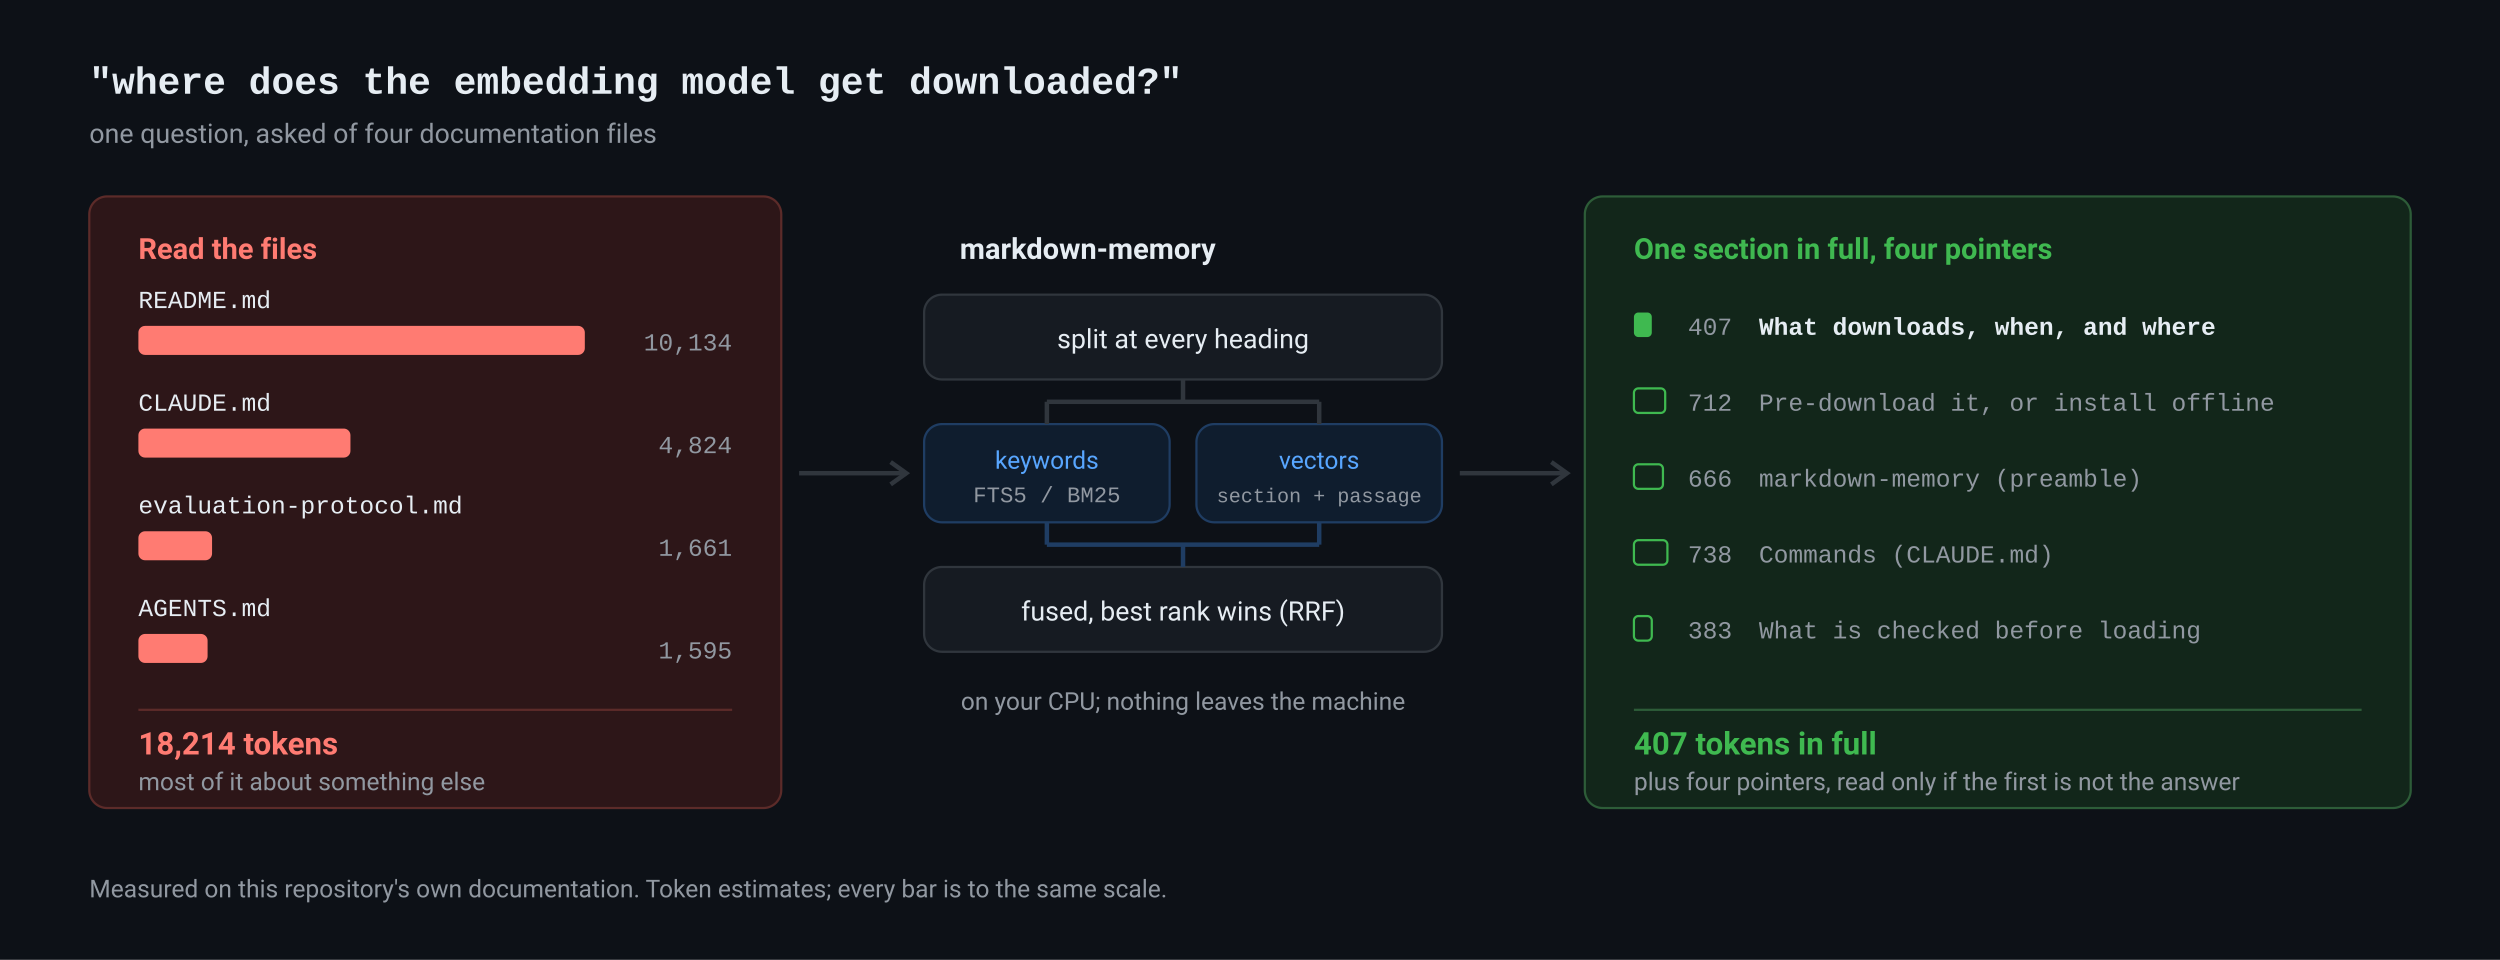
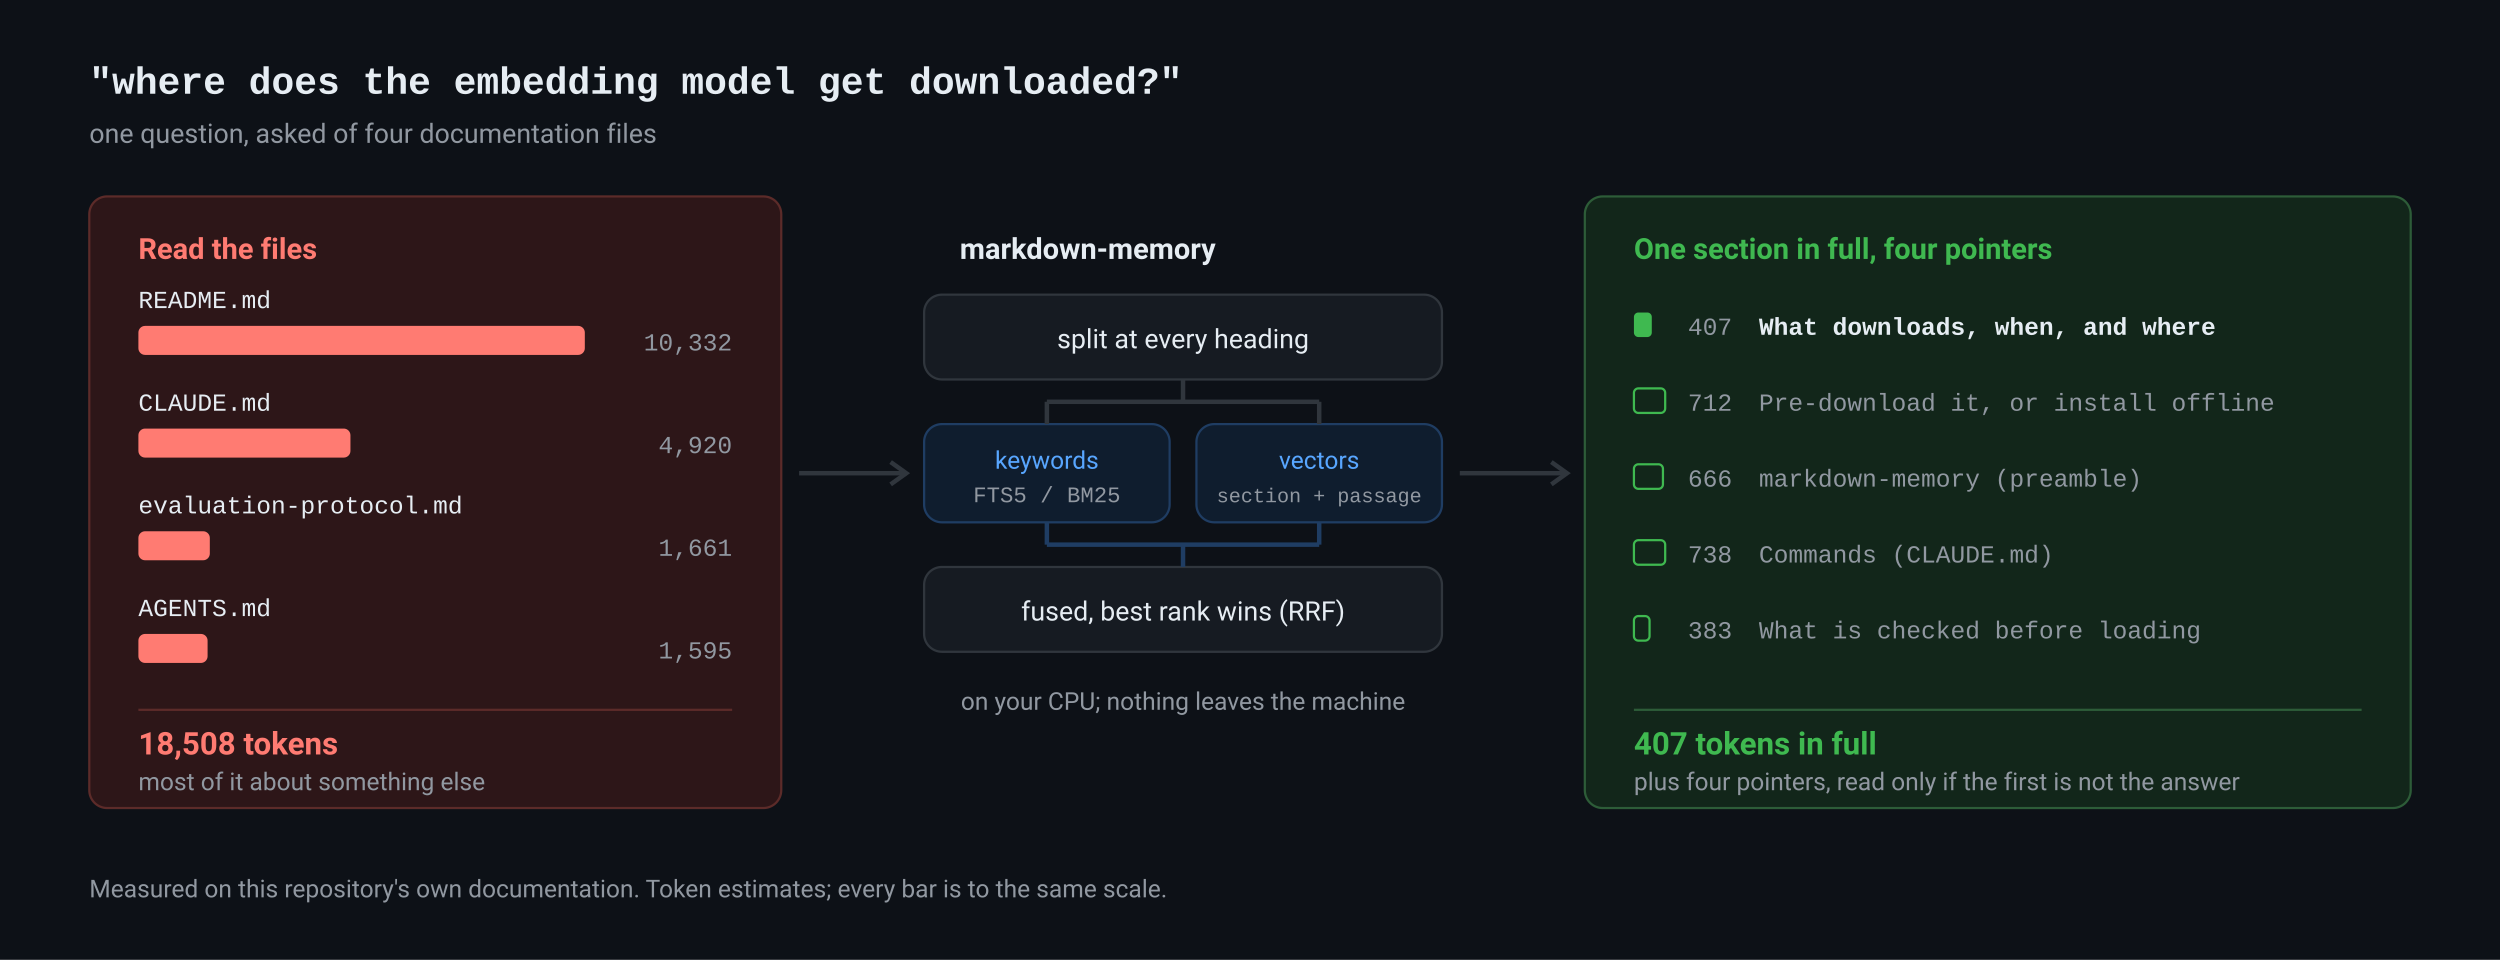
- <svg xmlns="http://www.w3.org/2000/svg" viewBox="0 0 1120 430" width="1120" height="430" role="img" aria-label="One question: reading four whole files costs 18,214 tokens; markdown-memory returns the section that answers in full, 407 tokens, with four pointers to the rest.">
+ <svg xmlns="http://www.w3.org/2000/svg" viewBox="0 0 1120 430" width="1120" height="430" role="img" aria-label="One question: reading four whole files costs 18,508 tokens; markdown-memory returns the section that answers in full, 407 tokens, with four pointers to the rest.">
  <rect width="1120" height="430" fill="#0d1117" />
  <text x="40" y="42" font-family="ui-monospace,SFMono-Regular,Menlo,Consolas,'Liberation Mono',monospace" font-size="17" font-weight="600" fill="#e6edf3" text-anchor="start">"where does the embedding model get downloaded?"</text>
  <text x="40" y="64" font-family="ui-sans-serif,-apple-system,BlinkMacSystemFont,'Segoe UI',Roboto,'Helvetica Neue',Arial,sans-serif" font-size="12" font-weight="400" fill="#9198a1" text-anchor="start">one question, asked of four documentation files</text>
  <rect x="40" y="88" width="310" height="274" rx="8" fill="#2d1618" stroke="#5c2b29" stroke-width="1" />
  <text x="62" y="116" font-family="ui-sans-serif,-apple-system,BlinkMacSystemFont,'Segoe UI',Roboto,'Helvetica Neue',Arial,sans-serif" font-size="13" font-weight="600" fill="#ff7b72" text-anchor="start">Read the files</text>
  <text x="62" y="138" font-family="ui-monospace,SFMono-Regular,Menlo,Consolas,'Liberation Mono',monospace" font-size="11" font-weight="400" fill="#e6edf3" text-anchor="start">README.md</text>
  <rect x="62" y="146" width="200" height="13" rx="3" fill="#ff7b72" stroke="none" stroke-width="1" />
-   <text x="328" y="157" font-family="ui-monospace,SFMono-Regular,Menlo,Consolas,'Liberation Mono',monospace" font-size="11" font-weight="400" fill="#9198a1" text-anchor="end">10,134</text>
+   <text x="328" y="157" font-family="ui-monospace,SFMono-Regular,Menlo,Consolas,'Liberation Mono',monospace" font-size="11" font-weight="400" fill="#9198a1" text-anchor="end">10,332</text>
  <text x="62" y="184" font-family="ui-monospace,SFMono-Regular,Menlo,Consolas,'Liberation Mono',monospace" font-size="11" font-weight="400" fill="#e6edf3" text-anchor="start">CLAUDE.md</text>
  <rect x="62" y="192" width="95" height="13" rx="3" fill="#ff7b72" stroke="none" stroke-width="1" />
-   <text x="328" y="203" font-family="ui-monospace,SFMono-Regular,Menlo,Consolas,'Liberation Mono',monospace" font-size="11" font-weight="400" fill="#9198a1" text-anchor="end">4,824</text>
+   <text x="328" y="203" font-family="ui-monospace,SFMono-Regular,Menlo,Consolas,'Liberation Mono',monospace" font-size="11" font-weight="400" fill="#9198a1" text-anchor="end">4,920</text>
  <text x="62" y="230" font-family="ui-monospace,SFMono-Regular,Menlo,Consolas,'Liberation Mono',monospace" font-size="11" font-weight="400" fill="#e6edf3" text-anchor="start">evaluation-protocol.md</text>
-   <rect x="62" y="238" width="33" height="13" rx="3" fill="#ff7b72" stroke="none" stroke-width="1" />
+   <rect x="62" y="238" width="32" height="13" rx="3" fill="#ff7b72" stroke="none" stroke-width="1" />
  <text x="328" y="249" font-family="ui-monospace,SFMono-Regular,Menlo,Consolas,'Liberation Mono',monospace" font-size="11" font-weight="400" fill="#9198a1" text-anchor="end">1,661</text>
  <text x="62" y="276" font-family="ui-monospace,SFMono-Regular,Menlo,Consolas,'Liberation Mono',monospace" font-size="11" font-weight="400" fill="#e6edf3" text-anchor="start">AGENTS.md</text>
  <rect x="62" y="284" width="31" height="13" rx="3" fill="#ff7b72" stroke="none" stroke-width="1" />
  <text x="328" y="295" font-family="ui-monospace,SFMono-Regular,Menlo,Consolas,'Liberation Mono',monospace" font-size="11" font-weight="400" fill="#9198a1" text-anchor="end">1,595</text>
  <path d="M62 318 L328 318" stroke="#5c2b29" stroke-width="1" />
-   <text x="62" y="338" font-family="ui-sans-serif,-apple-system,BlinkMacSystemFont,'Segoe UI',Roboto,'Helvetica Neue',Arial,sans-serif" font-size="14" font-weight="600" fill="#ff7b72" text-anchor="start">18,214 tokens</text>
+   <text x="62" y="338" font-family="ui-sans-serif,-apple-system,BlinkMacSystemFont,'Segoe UI',Roboto,'Helvetica Neue',Arial,sans-serif" font-size="14" font-weight="600" fill="#ff7b72" text-anchor="start">18,508 tokens</text>
  <text x="62" y="354" font-family="ui-sans-serif,-apple-system,BlinkMacSystemFont,'Segoe UI',Roboto,'Helvetica Neue',Arial,sans-serif" font-size="11" font-weight="400" fill="#9198a1" text-anchor="start">most of it about something else</text>
  <text x="430" y="116" font-family="ui-sans-serif,-apple-system,BlinkMacSystemFont,'Segoe UI',Roboto,'Helvetica Neue',Arial,sans-serif" font-size="13" font-weight="600" fill="#e6edf3" text-anchor="start">markdown-memory</text>
  <rect x="414" y="132" width="232" height="38" rx="8" fill="#161b22" stroke="#30363d" stroke-width="1" />
  <text x="530" y="156" font-family="ui-sans-serif,-apple-system,BlinkMacSystemFont,'Segoe UI',Roboto,'Helvetica Neue',Arial,sans-serif" font-size="12" font-weight="400" fill="#e6edf3" text-anchor="middle">split at every heading</text>
  <rect x="414" y="190" width="110" height="44" rx="8" fill="#0f1d2e" stroke="#1f3d63" stroke-width="1" />
  <text x="469" y="210" font-family="ui-sans-serif,-apple-system,BlinkMacSystemFont,'Segoe UI',Roboto,'Helvetica Neue',Arial,sans-serif" font-size="11" font-weight="400" fill="#58a6ff" text-anchor="middle">keywords</text>
  <text x="469" y="225" font-family="ui-monospace,SFMono-Regular,Menlo,Consolas,'Liberation Mono',monospace" font-size="10" font-weight="400" fill="#9198a1" text-anchor="middle">FTS5 / BM25</text>
  <rect x="536" y="190" width="110" height="44" rx="8" fill="#0f1d2e" stroke="#1f3d63" stroke-width="1" />
  <text x="591" y="210" font-family="ui-sans-serif,-apple-system,BlinkMacSystemFont,'Segoe UI',Roboto,'Helvetica Neue',Arial,sans-serif" font-size="11" font-weight="400" fill="#58a6ff" text-anchor="middle">vectors</text>
  <text x="591" y="225" font-family="ui-monospace,SFMono-Regular,Menlo,Consolas,'Liberation Mono',monospace" font-size="9" font-weight="400" fill="#9198a1" text-anchor="middle">section + passage</text>
  <rect x="414" y="254" width="232" height="38" rx="8" fill="#161b22" stroke="#30363d" stroke-width="1" />
  <text x="530" y="278" font-family="ui-sans-serif,-apple-system,BlinkMacSystemFont,'Segoe UI',Roboto,'Helvetica Neue',Arial,sans-serif" font-size="12" font-weight="400" fill="#e6edf3" text-anchor="middle">fused, best rank wins (RRF)</text>
  <path d="M530 170 L530 180 M469 180 L591 180 M469 180 L469 190 M591 180 L591 190" stroke="#30363d" stroke-width="2" fill="none" />
  <path d="M469 234 L469 244 M591 234 L591 244 M469 244 L591 244 M530 244 L530 254" stroke="#1f3d63" stroke-width="2" fill="none" />
  <text x="530" y="318" font-family="ui-sans-serif,-apple-system,BlinkMacSystemFont,'Segoe UI',Roboto,'Helvetica Neue',Arial,sans-serif" font-size="11" font-weight="400" fill="#9198a1" text-anchor="middle">on your CPU; nothing leaves the machine</text>
  <path d="M358 212 L406 212" stroke="#30363d" stroke-width="2" fill="none" />
  <path d="M399 207 L406 212 L399 217" fill="none" stroke="#30363d" stroke-width="2" />
  <path d="M654 212 L702 212" stroke="#30363d" stroke-width="2" fill="none" />
  <path d="M695 207 L702 212 L695 217" fill="none" stroke="#30363d" stroke-width="2" />
  <rect x="710" y="88" width="370" height="274" rx="8" fill="#12261a" stroke="#2d5c38" stroke-width="1" />
  <text x="732" y="116" font-family="ui-sans-serif,-apple-system,BlinkMacSystemFont,'Segoe UI',Roboto,'Helvetica Neue',Arial,sans-serif" font-size="13" font-weight="600" fill="#3fb950" text-anchor="start">One section in full, four pointers</text>
  <rect x="732" y="140" width="8" height="11" rx="2" fill="#3fb950" stroke="none" stroke-width="1" />
  <text x="776" y="150" font-family="ui-monospace,SFMono-Regular,Menlo,Consolas,'Liberation Mono',monospace" font-size="11" font-weight="400" fill="#9198a1" text-anchor="end">407</text>
  <text x="788" y="150" font-family="ui-monospace,SFMono-Regular,Menlo,Consolas,'Liberation Mono',monospace" font-size="11" font-weight="600" fill="#e6edf3" text-anchor="start">What downloads, when, and where</text>
  <rect x="732" y="174" width="14" height="11" rx="2" fill="none" stroke="#3fb950" stroke-width="1" />
  <text x="776" y="184" font-family="ui-monospace,SFMono-Regular,Menlo,Consolas,'Liberation Mono',monospace" font-size="11" font-weight="400" fill="#9198a1" text-anchor="end">712</text>
  <text x="788" y="184" font-family="ui-monospace,SFMono-Regular,Menlo,Consolas,'Liberation Mono',monospace" font-size="11" font-weight="400" fill="#9198a1" text-anchor="start">Pre-download it, or install offline</text>
  <rect x="732" y="208" width="13" height="11" rx="2" fill="none" stroke="#3fb950" stroke-width="1" />
  <text x="776" y="218" font-family="ui-monospace,SFMono-Regular,Menlo,Consolas,'Liberation Mono',monospace" font-size="11" font-weight="400" fill="#9198a1" text-anchor="end">666</text>
  <text x="788" y="218" font-family="ui-monospace,SFMono-Regular,Menlo,Consolas,'Liberation Mono',monospace" font-size="11" font-weight="400" fill="#9198a1" text-anchor="start">markdown-memory  (preamble)</text>
-   <rect x="732" y="242" width="15" height="11" rx="2" fill="none" stroke="#3fb950" stroke-width="1" />
+   <rect x="732" y="242" width="14" height="11" rx="2" fill="none" stroke="#3fb950" stroke-width="1" />
  <text x="776" y="252" font-family="ui-monospace,SFMono-Regular,Menlo,Consolas,'Liberation Mono',monospace" font-size="11" font-weight="400" fill="#9198a1" text-anchor="end">738</text>
  <text x="788" y="252" font-family="ui-monospace,SFMono-Regular,Menlo,Consolas,'Liberation Mono',monospace" font-size="11" font-weight="400" fill="#9198a1" text-anchor="start">Commands  (CLAUDE.md)</text>
-   <rect x="732" y="276" width="8" height="11" rx="2" fill="none" stroke="#3fb950" stroke-width="1" />
+   <rect x="732" y="276" width="7" height="11" rx="2" fill="none" stroke="#3fb950" stroke-width="1" />
  <text x="776" y="286" font-family="ui-monospace,SFMono-Regular,Menlo,Consolas,'Liberation Mono',monospace" font-size="11" font-weight="400" fill="#9198a1" text-anchor="end">383</text>
  <text x="788" y="286" font-family="ui-monospace,SFMono-Regular,Menlo,Consolas,'Liberation Mono',monospace" font-size="11" font-weight="400" fill="#9198a1" text-anchor="start">What is checked before loading</text>
  <path d="M732 318 L1058 318" stroke="#2d5c38" stroke-width="1" />
  <text x="732" y="338" font-family="ui-sans-serif,-apple-system,BlinkMacSystemFont,'Segoe UI',Roboto,'Helvetica Neue',Arial,sans-serif" font-size="14" font-weight="600" fill="#3fb950" text-anchor="start">407 tokens in full</text>
  <text x="732" y="354" font-family="ui-sans-serif,-apple-system,BlinkMacSystemFont,'Segoe UI',Roboto,'Helvetica Neue',Arial,sans-serif" font-size="11" font-weight="400" fill="#9198a1" text-anchor="start">plus four pointers, read only if the first is not the answer</text>
  <text x="40" y="402" font-family="ui-sans-serif,-apple-system,BlinkMacSystemFont,'Segoe UI',Roboto,'Helvetica Neue',Arial,sans-serif" font-size="11" font-weight="400" fill="#9198a1" text-anchor="start">Measured on this repository's own documentation. Token estimates; every bar is to the same scale.</text>
</svg>
